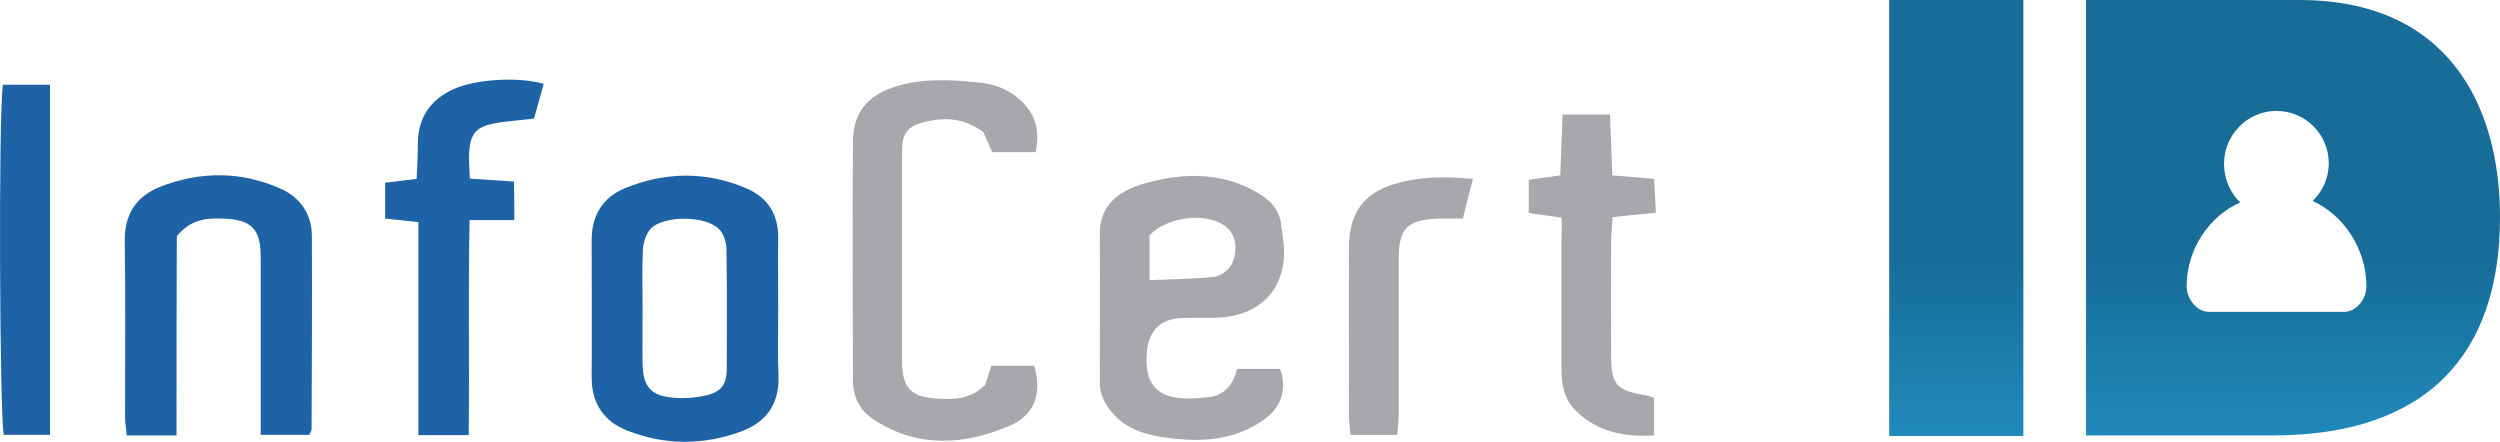
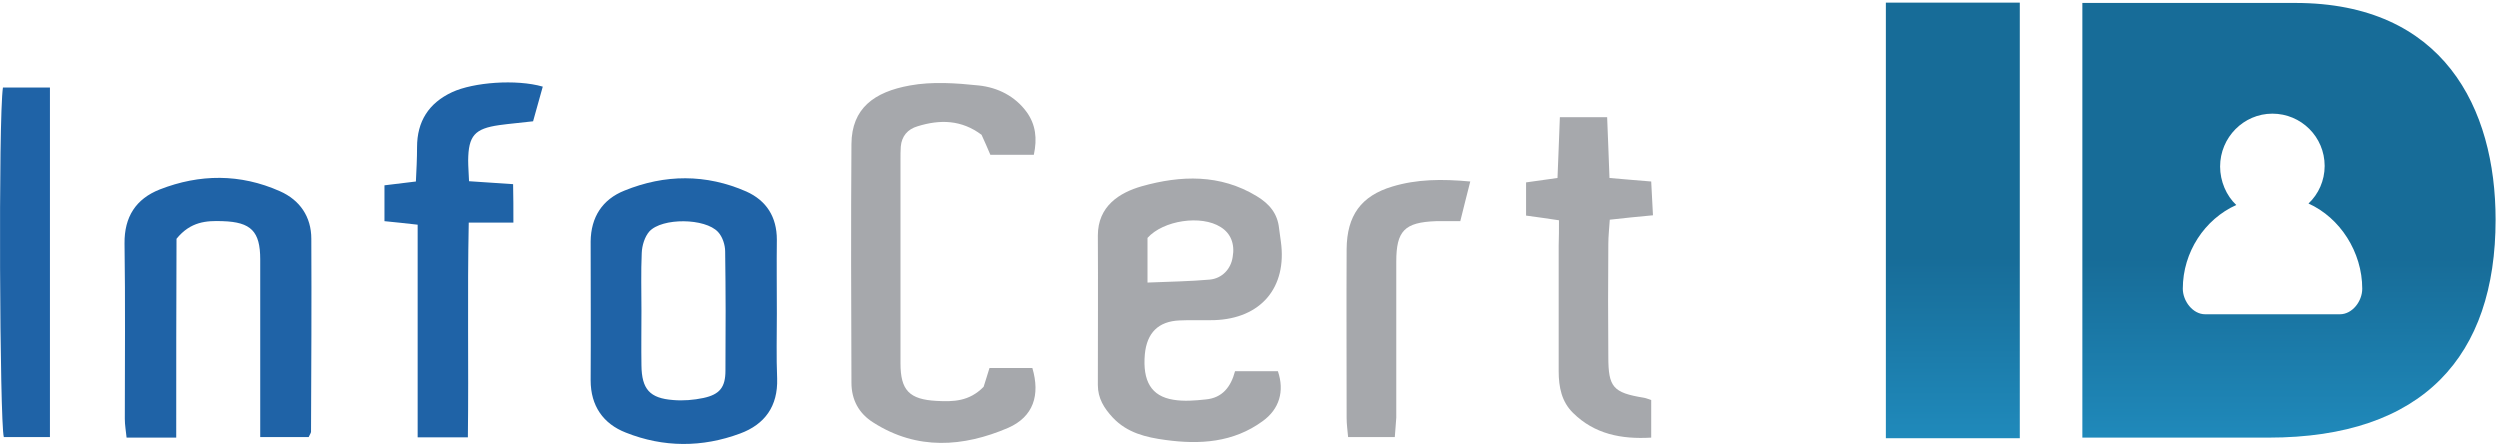
- <svg xmlns="http://www.w3.org/2000/svg" baseProfile="basic" id="Layer_3" viewBox="0 0 849.7 150.1">
-   <style>.st0{fill:url(#XMLID_87_)}.st1{fill:url(#XMLID_88_)}.st2{fill:#1f63a7}.st2,.st3{fill-rule:evenodd;clip-rule:evenodd}.st3{fill:#a6a8ac}</style>
-   <g id="XMLID_5_">
-     <g id="XMLID_19_">
-       <linearGradient id="XMLID_87_" gradientUnits="userSpaceOnUse" x1="664.852" y1="214.425" x2="664.852" y2="86.3">
-         <stop offset="0" stop-color="#29aae1" />
-         <stop offset="1" stop-color="#176c98" />
-       </linearGradient>
-       <path id="XMLID_44_" class="st0" d="M642.1-.1h45.6v148.3h-45.6V-.1z" />
-       <linearGradient id="XMLID_88_" gradientUnits="userSpaceOnUse" x1="779.333" y1="217.108" x2="779.333" y2="86.81">
-         <stop offset="0" stop-color="#29aae1" />
-         <stop offset="1" stop-color="#176c98" />
-       </linearGradient>
-       <path id="XMLID_20_" class="st1" d="M781.5 0H709v148h63.4c52.7 0 77.3-27.8 77.3-74.2 0-38.1-17.8-73.8-68.2-73.8zm15.2 106h-45.9c-4.2 0-7.6-4.5-7.6-8.7 0-12.5 7.5-23.7 18.2-28.5-3.4-3.2-5.5-8.1-5.5-13.1 0-9.9 8-18 17.8-18s17.8 7.9 17.8 17.8c0 5-2.1 9.6-5.5 12.8 10.7 4.8 18.3 16.5 18.3 29 0 4.3-3.4 8.7-7.6 8.7z" />
-     </g>
-     <g id="XMLID_6_">
-       <path id="XMLID_16_" class="st2" d="M264.5 105.7c0 7.4-.2 14.8.1 22.2.3 9.4-4.2 15.6-12.6 18.7-12.9 4.8-26.1 4.8-38.9-.3-7.7-3-12-9.1-12-17.8.1-15.8 0-31.5 0-47.3.1-8.3 4-14.3 11.5-17.3 13.8-5.6 27.8-5.7 41.5.3 6.9 3.1 10.4 8.7 10.4 16.4-.1 8.4 0 16.8 0 25.1zm-46.1-.8c0 6.2-.1 12.3 0 18.5.1 8.1 2.8 11.2 10.8 11.8 3.4.3 7 0 10.3-.7 5.6-1.2 7.5-3.7 7.5-9.3.1-13.5.1-27.1-.1-40.6 0-2.2-.9-5-2.4-6.6-4.4-4.8-19.1-4.9-23.4-.2-1.6 1.8-2.5 4.8-2.6 7.3-.3 6.5-.1 13.2-.1 19.8z" />
-       <path id="XMLID_13_" class="st3" d="M420.5 125.4h14.6c2.3 6.8.5 12.9-5.2 17-10 7.3-21.4 8-33.1 6.4-6.6-.9-13-2.4-17.9-7.6-3-3.2-5.1-6.6-5.1-11.1 0-17 .1-33.9 0-50.9 0-10 7.3-14.6 15-16.8 13.2-3.7 26.6-4.2 39.1 3.4 4.3 2.6 7.1 5.9 7.6 11 .2 1.5.4 2.9.6 4.4 2.2 15.7-6.8 26.3-22.7 26.8-4 .1-7.9-.1-11.8.1-7.2.3-11.1 4.2-11.8 11.5-.8 9.2 2.2 14.3 9.7 15.5 3.6.6 7.3.3 11-.1 5.7-.5 8.6-4.3 10-9.6zm-29.8-30.2c7.5-.3 14.4-.4 21.2-1 4.2-.4 7.2-3.6 7.8-7.7.8-4.5-.7-8.1-4.1-10.2-6.6-4.2-19.5-2.3-24.9 3.7v15.2z" />
-       <path id="XMLID_12_" class="st3" d="M334.9 130.7c.6-2 1.3-4 2-6.4h14.6c2.7 9.2.4 16.6-8.3 20.4-15.2 6.5-30.9 7.7-45.8-1.8-5-3.1-7.5-7.8-7.5-13.6-.1-27.1-.2-54.2 0-81.3.1-12.1 7.7-17.7 19.9-19.9 7.6-1.4 15.8-.8 23.5 0 6.4.7 12.3 3.6 16.3 9.1 3 4.2 3.6 8.9 2.4 14.5h-14.8c-1-2.4-2-4.6-3-6.8-6.8-5.1-14.1-5.3-21.8-2.9-3.4 1-5.4 3.4-5.7 6.9-.1 1.5-.1 2.9-.1 4.4v69.4c0 9.2 3 12.3 12.3 12.8 5.7.3 11.1.2 16-4.8z" />
-       <path id="XMLID_11_" class="st2" d="M60 148H43.1c-.2-2.1-.6-4.2-.6-6.4 0-19.9.2-39.8-.1-59.7-.1-9.1 3.9-15.2 12-18.4 13.6-5.3 27.4-5.4 40.9.6 6.8 3 10.7 8.7 10.7 16.2.1 21.9 0 43.8-.1 65.7 0 .4-.4.9-.8 1.8H88.6v-8.1-52.4c0-9.5-3.1-12.7-12.8-13-5.5-.2-10.9.1-15.7 6-.1 21.8-.1 44.5-.1 67.7z" />
-       <path id="XMLID_10_" class="st2" d="M174.8 74.8h-15.2c-.5 24.6 0 48.5-.3 73.1h-17.1V75.5c-4.2-.5-7.5-.8-11.3-1.2V62.1c3.3-.4 6.6-.8 10.7-1.3.2-4 .4-7.8.4-11.7 0-8.8 4-15 11.9-18.7 7.3-3.4 21.9-4.5 30.9-1.9-1.1 3.9-2.2 7.8-3.3 11.8-4.2.5-7.9.8-11.5 1.3-8.4 1.2-10.5 3.6-10.6 12 0 2.2.2 4.3.3 7.1 5.1.3 9.8.7 15 1 .1 4.4.1 8.2.1 13.1z" />
-       <path id="XMLID_9_" class="st3" d="M530.8 74c-4.1-.6-7.4-1.1-11.2-1.6V61.1c3.1-.4 6.4-.9 10.7-1.5.3-6.7.5-13.4.8-20.7h16.1c.3 6.7.5 13.3.8 20.7 4.8.4 9.1.8 14.2 1.2.2 3.6.4 7.2.6 11.5-5.1.5-9.6.9-14.7 1.5-.2 3.1-.5 5.7-.5 8.3-.1 12.8-.1 25.6 0 38.4 0 10.3 1.6 12.2 12 13.9.7.1 1.4.4 2.6.8V148c-10.2.6-19.3-1.2-26.6-8.4-3.9-3.8-4.9-8.8-4.9-14.2V82.6c.1-2.7.1-5.4.1-8.6z" />
-       <path id="XMLID_8_" class="st2" d="M1 28.8h16v119H1.3c-1.4-5-1.9-108.4-.3-119z" />
-       <path id="XMLID_7_" class="st3" d="M474.9 147.8H459c-.2-2.3-.5-4.4-.5-6.5 0-19.2-.1-38.4 0-57.5.1-11.4 4.9-18.1 15.6-21.3 8.3-2.5 16.8-2.6 26.5-1.7-1.2 4.6-2.2 8.7-3.4 13.5h-8.3c-10.7.4-13.5 3.3-13.5 13.8v53.1c-.1 1.9-.3 3.8-.5 6.6z" />
+ <svg xmlns="http://www.w3.org/2000/svg" width="112px" height="20px" viewBox="0 0 112 20" version="1.1">
+   <defs>
+     <linearGradient x1="49.895%" y1="144.656%" x2="49.895%" y2="58.26%" id="linearGradient-1">
+       <stop stop-color="#29AAE1" offset="0%" />
+       <stop stop-color="#176C98" offset="100%" />
+     </linearGradient>
+     <linearGradient x1="49.988%" y1="146.695%" x2="49.988%" y2="58.655%" id="linearGradient-2">
+       <stop stop-color="#29AAE1" offset="0%" />
+       <stop stop-color="#176C98" offset="100%" />
+     </linearGradient>
+   </defs>
+   <g id="Page-1" stroke="none" stroke-width="1" fill="none" fill-rule="evenodd">
+     <g id="spid-idp-infocertid">
+       <g id="XMLID_19_" transform="translate(84.47368, 0)" fill-rule="nonzero">
+         <polygon id="XMLID_44_" fill="url(#linearGradient-1)" points="0.013 0.118 6.013 0.118 6.013 19.632 0.013 19.632" />
+         <path d="M18.355,0.132 L8.816,0.132 L8.816,19.605 L17.158,19.605 C24.092,19.605 27.329,15.947 27.329,9.842 C27.329,4.829 24.987,0.132 18.355,0.132 Z M20.355,14.079 L14.316,14.079 C13.763,14.079 13.316,13.487 13.316,12.934 C13.316,11.289 14.303,9.816 15.711,9.184 C15.263,8.763 14.987,8.118 14.987,7.461 C14.987,6.158 16.039,5.092 17.329,5.092 C18.618,5.092 19.671,6.132 19.671,7.434 C19.671,8.092 19.395,8.697 18.947,9.118 C20.355,9.75 21.355,11.289 21.355,12.934 C21.355,13.5 20.908,14.079 20.355,14.079 Z" id="XMLID_20_" fill="url(#linearGradient-2)" />
+       </g>
+       <g id="XMLID_6_" transform="translate(0, 3.684211)">
+         <path d="M34.803,10.355 C34.803,11.329 34.776,12.303 34.816,13.276 C34.855,14.513 34.263,15.329 33.158,15.737 C31.461,16.368 29.724,16.368 28.039,15.697 C27.026,15.303 26.461,14.5 26.461,13.355 C26.474,11.276 26.461,9.211 26.461,7.132 C26.474,6.039 26.987,5.25 27.974,4.855 C29.789,4.118 31.632,4.105 33.434,4.895 C34.342,5.303 34.803,6.039 34.803,7.053 C34.789,8.158 34.803,9.263 34.803,10.355 Z M28.737,10.25 C28.737,11.066 28.724,11.868 28.737,12.684 C28.75,13.75 29.105,14.158 30.158,14.237 C30.605,14.276 31.079,14.237 31.513,14.145 C32.25,13.987 32.5,13.658 32.5,12.921 C32.513,11.145 32.513,9.355 32.487,7.579 C32.487,7.289 32.368,6.921 32.171,6.711 C31.592,6.079 29.658,6.066 29.092,6.684 C28.882,6.921 28.763,7.316 28.75,7.645 C28.711,8.5 28.737,9.382 28.737,10.25 Z" id="XMLID_16_" fill="#1F63A7" />
+         <path d="M55.329,12.947 L57.25,12.947 C57.553,13.842 57.316,14.645 56.566,15.184 C55.25,16.145 53.75,16.237 52.211,16.026 C51.342,15.908 50.5,15.711 49.855,15.026 C49.461,14.605 49.184,14.158 49.184,13.566 C49.184,11.329 49.197,9.105 49.184,6.868 C49.184,5.553 50.145,4.947 51.158,4.658 C52.895,4.171 54.658,4.105 56.303,5.105 C56.868,5.447 57.237,5.882 57.303,6.553 C57.329,6.75 57.355,6.934 57.382,7.132 C57.671,9.197 56.487,10.592 54.395,10.658 C53.868,10.671 53.355,10.645 52.842,10.671 C51.895,10.711 51.382,11.224 51.289,12.184 C51.184,13.395 51.579,14.066 52.566,14.224 C53.039,14.303 53.526,14.263 54.013,14.211 C54.763,14.145 55.145,13.645 55.329,12.947 Z M51.408,8.974 C52.395,8.934 53.303,8.921 54.197,8.842 C54.75,8.789 55.145,8.368 55.224,7.829 C55.329,7.237 55.132,6.763 54.684,6.487 C53.816,5.934 52.118,6.184 51.408,6.974 L51.408,8.974 Z" id="XMLID_13_" fill="#A6A8AC" />
+         <path d="M44.066,13.645 C44.145,13.382 44.237,13.118 44.329,12.803 L46.25,12.803 C46.605,14.013 46.303,14.987 45.158,15.487 C43.158,16.342 41.092,16.5 39.132,15.25 C38.474,14.842 38.145,14.224 38.145,13.461 C38.132,9.895 38.118,6.329 38.145,2.763 C38.158,1.171 39.158,0.434 40.763,0.145 C41.763,-0.039 42.842,0.039 43.855,0.145 C44.697,0.237 45.474,0.618 46,1.342 C46.395,1.895 46.474,2.513 46.316,3.25 L44.368,3.25 C44.237,2.934 44.105,2.645 43.974,2.355 C43.079,1.684 42.118,1.658 41.105,1.974 C40.658,2.105 40.395,2.421 40.355,2.882 C40.342,3.079 40.342,3.263 40.342,3.461 L40.342,12.592 C40.342,13.803 40.737,14.211 41.961,14.276 C42.711,14.316 43.421,14.303 44.066,13.645 Z" id="XMLID_12_" fill="#A6A8AC" />
+         <path d="M7.895,15.921 L5.671,15.921 C5.645,15.645 5.592,15.368 5.592,15.079 C5.592,12.461 5.618,9.842 5.579,7.224 C5.566,6.026 6.092,5.224 7.158,4.803 C8.947,4.105 10.763,4.092 12.539,4.882 C13.434,5.276 13.947,6.026 13.947,7.013 C13.961,9.895 13.947,12.776 13.934,15.658 C13.934,15.711 13.882,15.776 13.829,15.895 L11.658,15.895 L11.658,14.829 L11.658,7.934 C11.658,6.684 11.25,6.263 9.974,6.224 C9.25,6.197 8.539,6.237 7.908,7.013 C7.895,9.882 7.895,12.868 7.895,15.921 Z" id="XMLID_11_" fill="#1F63A7" />
+         <path d="M23,6.289 L21,6.289 C20.934,9.526 21,12.671 20.961,15.908 L18.711,15.908 L18.711,6.382 C18.158,6.316 17.724,6.276 17.224,6.224 L17.224,4.618 C17.658,4.566 18.092,4.513 18.632,4.447 C18.658,3.921 18.684,3.421 18.684,2.908 C18.684,1.75 19.211,0.934 20.25,0.447 C21.211,1.39992185e-15 23.132,-0.145 24.316,0.197 C24.171,0.711 24.026,1.224 23.882,1.75 C23.329,1.816 22.842,1.855 22.368,1.921 C21.263,2.079 20.987,2.395 20.974,3.5 C20.974,3.789 21,4.066 21.013,4.434 C21.684,4.474 22.303,4.526 22.987,4.566 C23,5.145 23,5.645 23,6.289 Z" id="XMLID_10_" fill="#1F63A7" />
+         <path d="M69.842,6.184 C69.303,6.105 68.868,6.039 68.368,5.974 L68.368,4.487 C68.776,4.434 69.211,4.368 69.776,4.289 C69.816,3.408 69.842,2.526 69.882,1.566 L72,1.566 C72.039,2.447 72.066,3.316 72.105,4.289 C72.737,4.342 73.303,4.395 73.974,4.447 C74,4.921 74.026,5.395 74.053,5.961 C73.382,6.026 72.789,6.079 72.118,6.158 C72.092,6.566 72.053,6.908 72.053,7.25 C72.039,8.934 72.039,10.618 72.053,12.303 C72.053,13.658 72.263,13.908 73.632,14.132 C73.724,14.145 73.816,14.184 73.974,14.237 L73.974,15.921 C72.632,16 71.434,15.763 70.474,14.816 C69.961,14.316 69.829,13.658 69.829,12.947 L69.829,7.316 C69.842,6.961 69.842,6.605 69.842,6.184 Z" id="XMLID_9_" fill="#A6A8AC" />
+         <path d="M0.132,0.237 L2.237,0.237 L2.237,15.895 L0.171,15.895 C-0.013,15.237 -0.079,1.632 0.132,0.237 Z" id="XMLID_8_" fill="#1F63A7" />
+         <path d="M62.487,15.895 L60.395,15.895 C60.368,15.592 60.329,15.316 60.329,15.039 C60.329,12.513 60.316,9.987 60.329,7.474 C60.342,5.974 60.974,5.092 62.382,4.671 C63.474,4.342 64.592,4.329 65.868,4.447 C65.711,5.053 65.579,5.592 65.421,6.224 L64.329,6.224 C62.921,6.276 62.553,6.658 62.553,8.039 L62.553,15.026 C62.539,15.276 62.513,15.526 62.487,15.895 Z" id="XMLID_7_" fill="#A6A8AC" />
+       </g>
    </g>
  </g>
</svg>
